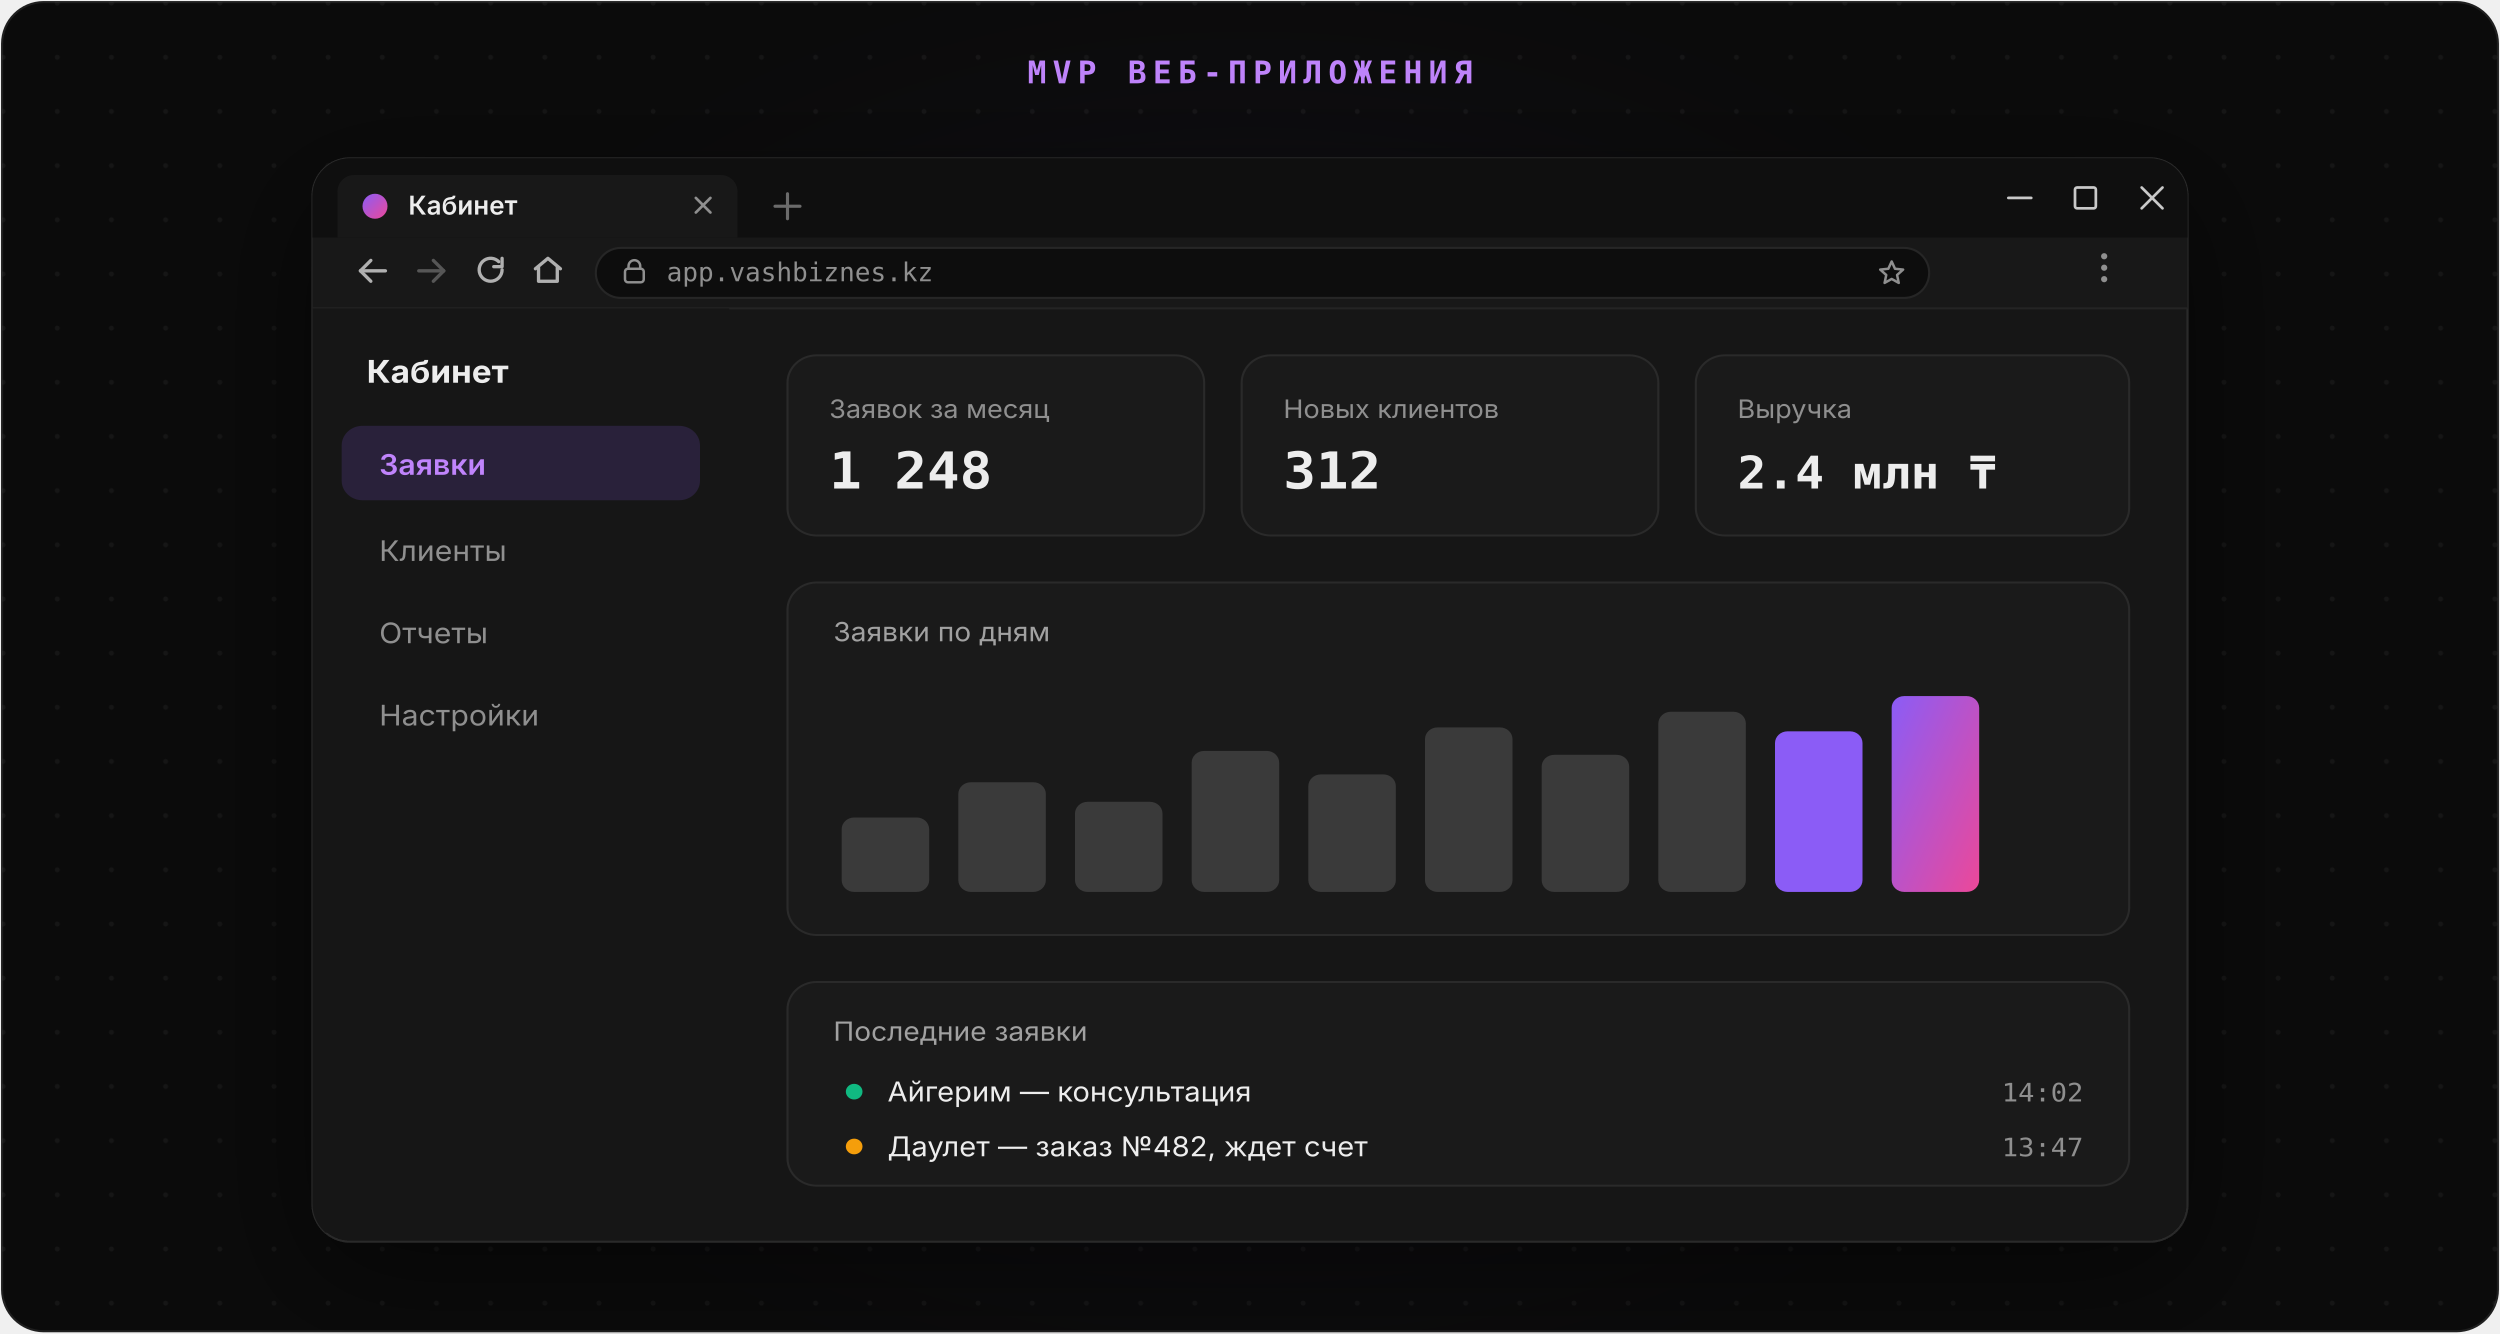
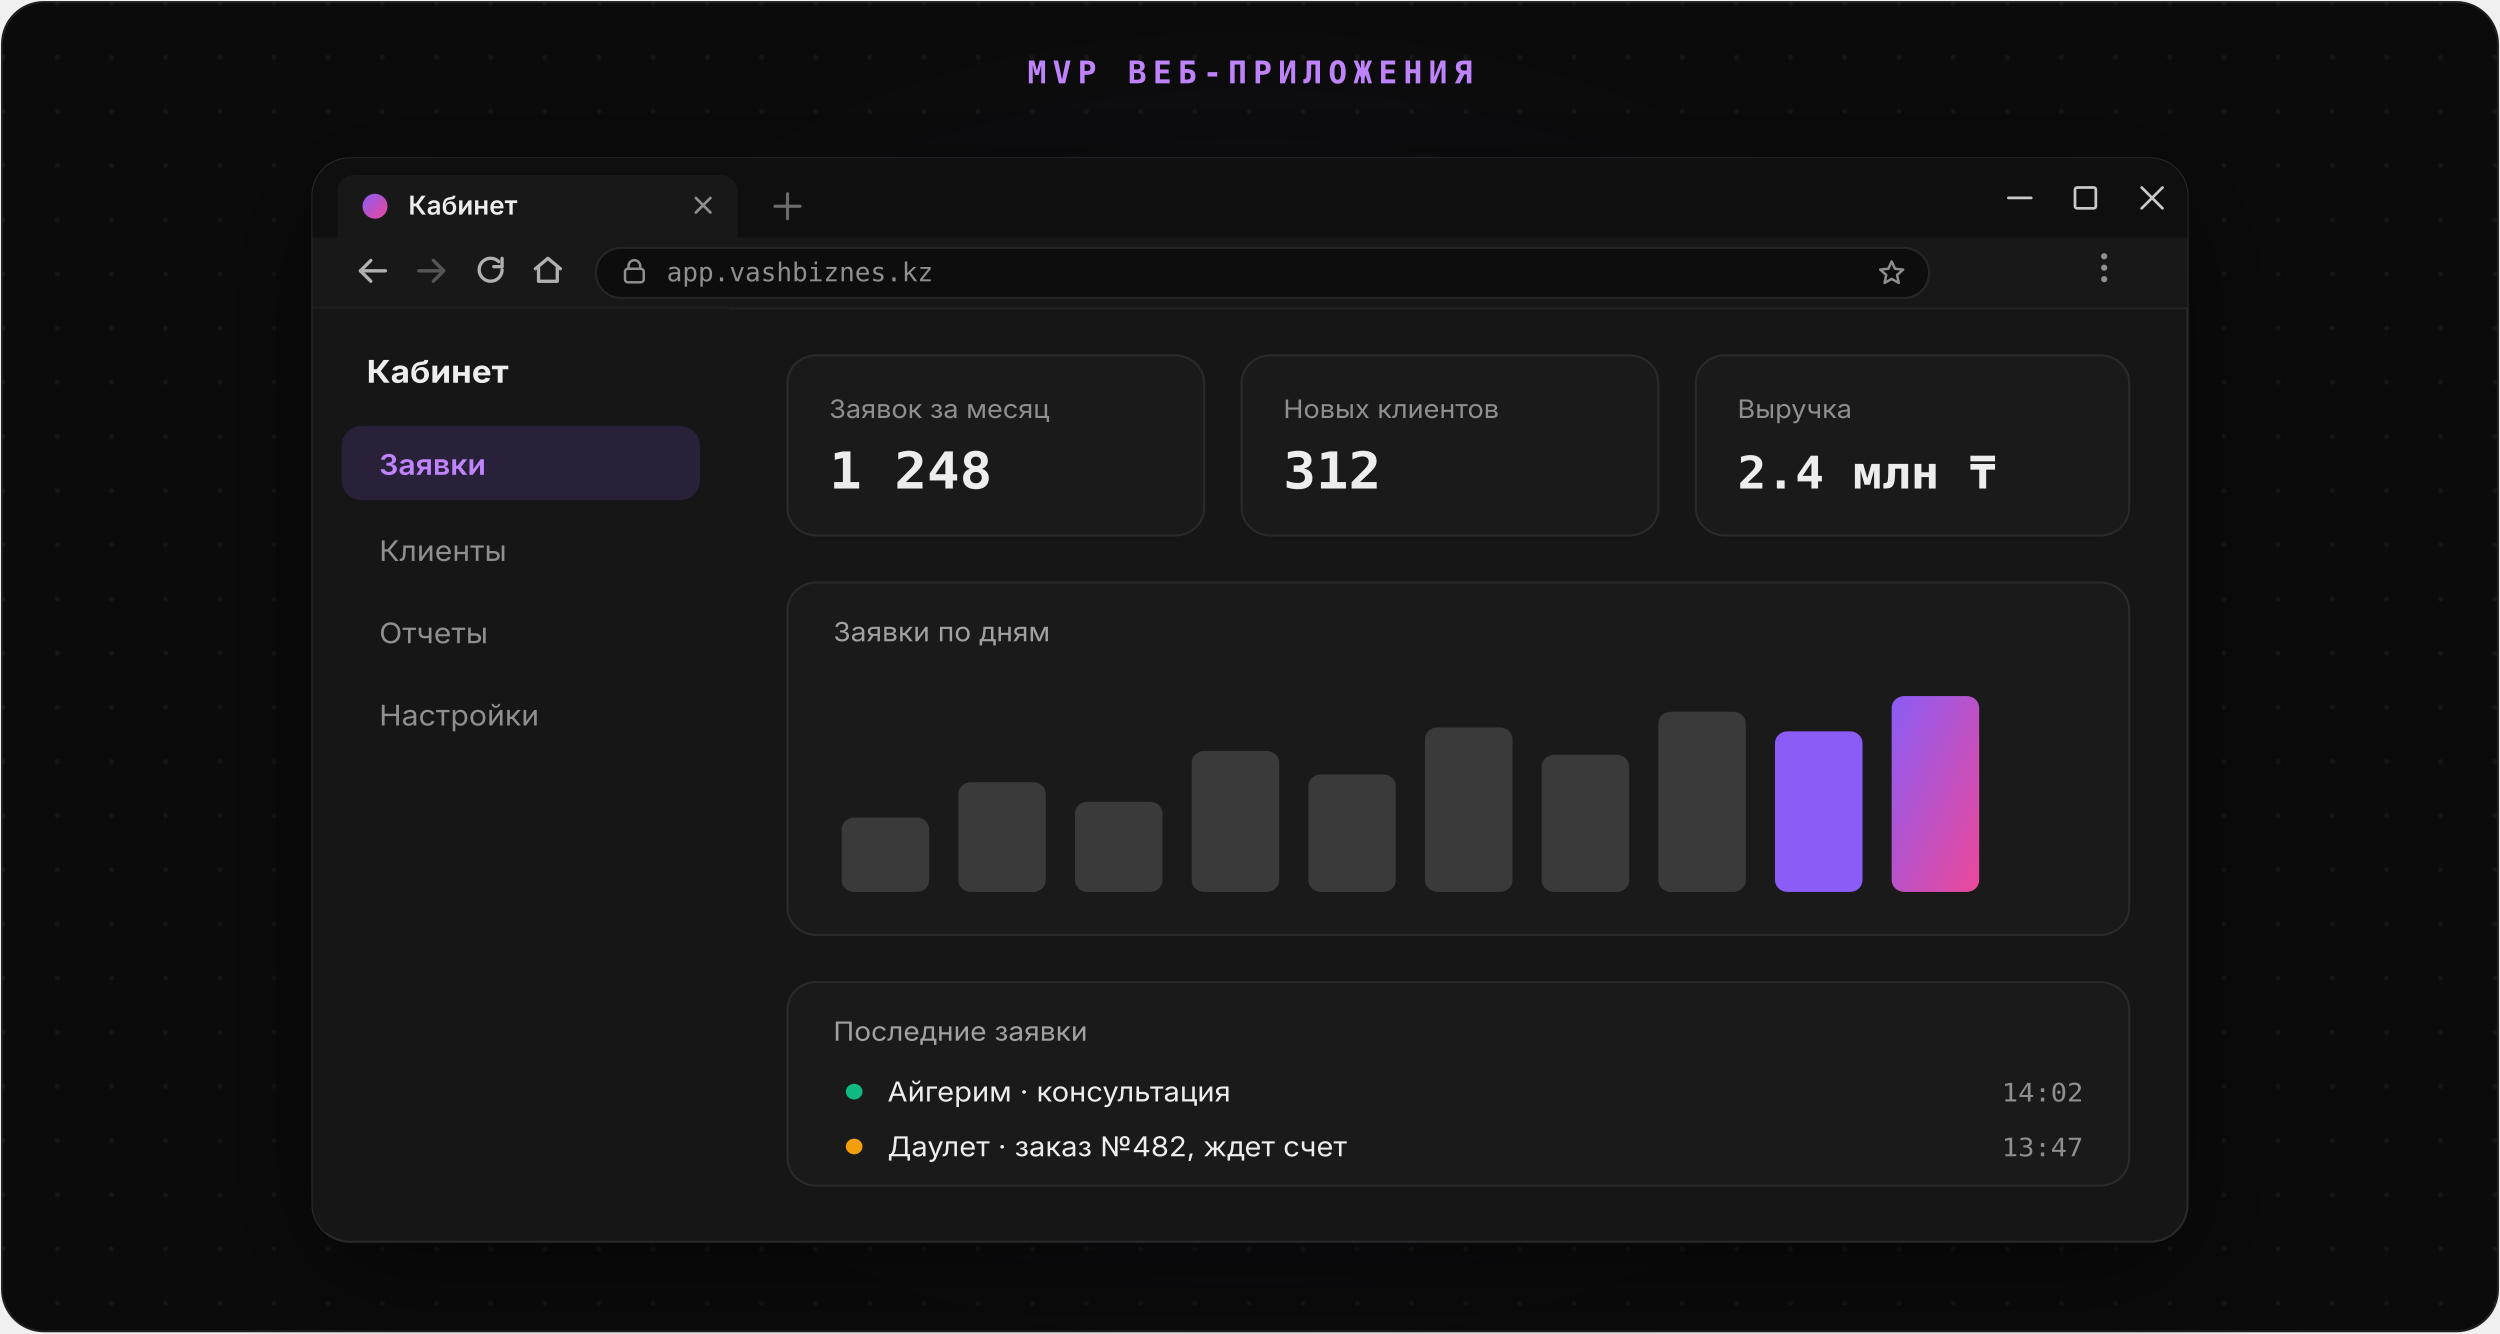
<svg xmlns="http://www.w3.org/2000/svg" viewBox="0 0 1200 640" width="1200" height="640" font-family="Inter, ui-sans-serif, system-ui, -apple-system, Segoe UI, sans-serif">
  <defs>
    <linearGradient id="grad" x1="0" y1="0" x2="1" y2="1">
      <stop offset="0" stop-color="#8b5cf6" />
      <stop offset="1" stop-color="#ec4899" />
    </linearGradient>
    <pattern id="dots" width="26" height="26" patternUnits="userSpaceOnUse">
      <circle cx="1.5" cy="1.5" r="1.2" fill="#ffffff" fill-opacity="0.045" />
    </pattern>
    <filter id="drop" x="-30%" y="-30%" width="160%" height="160%">
      <feDropShadow dx="0" dy="16" stdDeviation="28" flood-color="#000000" flood-opacity="0.5" />
    </filter>
    <filter id="glow" x="-60%" y="-60%" width="220%" height="220%">
      <feGaussianBlur stdDeviation="80" />
    </filter>
    <clipPath id="win">
      <rect x="150" y="76" width="900" height="520" rx="18" />
    </clipPath>
  </defs>
  <rect x="1" y="1" width="1198" height="638" rx="20" fill="#0b0b0b" stroke="#1f1f1f" />
  <rect x="1" y="1" width="1198" height="638" rx="20" fill="url(#dots)" />
  <ellipse cx="600" cy="330" rx="300" ry="200" fill="#8b5cf6" opacity="0.10" filter="url(#glow)" />
  <text x="600" y="40" text-anchor="middle" font-family="ui-monospace, SFMono-Regular, Menlo, monospace" font-size="15" letter-spacing="3" fill="#c084fc" font-weight="600">MVP ВЕБ-ПРИЛОЖЕНИЯ</text>
  <g filter="url(#drop)">
    <rect x="150" y="76" width="900" height="520" rx="18" fill="#131313" stroke="#2a2a2a" />
  </g>
  <g clip-path="url(#win)">
    <rect x="150" y="76" width="900" height="72" fill="#181818" />
    <rect x="150" y="76" width="900" height="38" fill="#0f0f0f" />
    <path d="M162 114 v-22 a8 8 0 0 1 8-8 h176 a8 8 0 0 1 8 8 v22 z" fill="#181818" />
    <circle cx="180" cy="99" r="6" fill="url(#grad)" />
    <text x="196" y="103" fill="#ededed" font-size="12.5" font-weight="600">Кабинет</text>
    <g transform="translate(334,95)" stroke="#8f8f8f" stroke-width="1.3" stroke-linecap="round">
      <path d="M0 0l7 7M7 0l-7 7" />
    </g>
    <g transform="translate(372,93)" stroke="#6b6b6b" stroke-width="1.5" stroke-linecap="round">
      <path d="M6 0v12M0 6h12" />
    </g>
    <g stroke="#c9c9c9" stroke-width="1.3" fill="none" stroke-linecap="round" stroke-linejoin="round">
      <path d="M964 95h11" />
      <rect x="996" y="90" width="10" height="10" rx="1" />
      <path d="M1028 90l10 10M1038 90l-10 10" />
    </g>
    <g fill="none" stroke-width="1.6" stroke-linecap="round" stroke-linejoin="round">
      <g transform="translate(172,124)" stroke="#b0b0b0">
        <path d="M13 6H1" />
        <path d="M6 1 1 6l5 5" />
      </g>
      <g transform="translate(200,124)" stroke="#565656">
        <path d="M1 6h12" />
        <path d="M8 1l5 5-5 5" />
      </g>
      <g transform="translate(228,123)" stroke="#b0b0b0">
        <path d="M13 6.5a5.5 5.5 0 1 1-1.6-3.9" />
        <path d="M13 1v4h-4" />
      </g>
      <g transform="translate(256,123)" stroke="#b0b0b0">
        <path d="M1 6l6-5 6 5" />
        <path d="M2.5 5.5v6.5h9V5.5" />
      </g>
    </g>
    <rect x="286" y="119" width="640" height="24" rx="12" fill="#0d0d0d" stroke="#262626" />
    <g transform="translate(300,124)" stroke="#8f8f8f" stroke-width="1.2" fill="none" stroke-linecap="round" stroke-linejoin="round">
      <rect x="0" y="5" width="9" height="6.5" rx="1.4" />
      <path d="M1.7 5V3.7a2.8 2.8 0 0 1 5.6 0V5" />
    </g>
    <text x="320" y="135" fill="#8f8f8f" font-size="12.5" font-family="ui-monospace, monospace">app.vashbiznes.kz</text>
    <g transform="translate(902,125)" fill="none" stroke="#8f8f8f" stroke-width="1.2" stroke-linecap="round" stroke-linejoin="round">
      <path d="M6 0.5l1.6 3.5 3.9.4-2.9 2.6.8 3.8L6 8.9 2.6 10.8l.8-3.8L.5 4.4l3.9-.4z" />
    </g>
    <g transform="translate(1010,123)" fill="#8f8f8f">
      <circle cx="0" cy="0" r="1.5" />
      <circle cx="0" cy="5.5" r="1.5" />
      <circle cx="0" cy="11" r="1.5" />
    </g>
    <line x1="150" y1="148" x2="1050" y2="148" stroke="#242424" />
    <g transform="translate(0,148) scale(1,0.94) translate(0,-124)">
      <rect x="150" y="124" width="200" height="472" fill="#161616" />
      <text x="176" y="162" fill="#ededed" font-size="16" font-weight="700">Кабинет</text>
      <rect x="164" y="184" width="172" height="38" rx="10" fill="#8b5cf6" fill-opacity="0.16" />
      <text x="182" y="209" fill="#c084fc" font-size="14.5" font-weight="600">Заявки</text>
      <text x="182" y="253" fill="#8f8f8f" font-size="14.5">Клиенты</text>
      <text x="182" y="295" fill="#8f8f8f" font-size="14.5">Отчеты</text>
      <text x="182" y="337" fill="#8f8f8f" font-size="14.5">Настройки</text>
      <rect x="378" y="148" width="200" height="92" rx="14" fill="#1a1a1a" stroke="#2a2a2a" />
      <text x="398" y="180" fill="#8f8f8f" font-size="13">Заявок за месяц</text>
      <text x="398" y="216" fill="#ededed" font-size="26" font-weight="700" font-family="ui-monospace, monospace">1 248</text>
      <rect x="596" y="148" width="200" height="92" rx="14" fill="#1a1a1a" stroke="#2a2a2a" />
      <text x="616" y="180" fill="#8f8f8f" font-size="13">Новых клиентов</text>
      <text x="616" y="216" fill="#ededed" font-size="26" font-weight="700" font-family="ui-monospace, monospace">312</text>
      <rect x="814" y="148" width="208" height="92" rx="14" fill="#1a1a1a" stroke="#2a2a2a" />
      <text x="834" y="180" fill="#8f8f8f" font-size="13">Выручка</text>
      <text x="834" y="216" fill="#ededed" font-size="23" font-weight="700" font-family="ui-monospace, monospace">2.4 млн ₸</text>
      <rect x="378" y="264" width="644" height="180" rx="14" fill="#1a1a1a" stroke="#2a2a2a" />
      <text x="400" y="294" fill="#a1a1a1" font-size="13.5">Заявки по дням</text>
      <g>
        <rect x="404" y="384" width="42" height="38" rx="6" fill="#3a3a3a" />
        <rect x="460" y="366" width="42" height="56" rx="6" fill="#3a3a3a" />
        <rect x="516" y="376" width="42" height="46" rx="6" fill="#3a3a3a" />
        <rect x="572" y="350" width="42" height="72" rx="6" fill="#3a3a3a" />
        <rect x="628" y="362" width="42" height="60" rx="6" fill="#3a3a3a" />
        <rect x="684" y="338" width="42" height="84" rx="6" fill="#3a3a3a" />
        <rect x="740" y="352" width="42" height="70" rx="6" fill="#3a3a3a" />
        <rect x="796" y="330" width="42" height="92" rx="6" fill="#3a3a3a" />
        <rect x="852" y="340" width="42" height="82" rx="6" fill="#8b5cf6" />
        <rect x="908" y="322" width="42" height="100" rx="6" fill="url(#grad)" />
      </g>
      <rect x="378" y="468" width="644" height="104" rx="14" fill="#1a1a1a" stroke="#2a2a2a" />
      <text x="400" y="498" fill="#a1a1a1" font-size="13.5">Последние заявки</text>
      <circle cx="410" cy="524" r="4" fill="#10b981" />
-       <text x="426" y="529" fill="#ededed" font-size="14">Айгерим — консультация</text>
+       <text x="426" y="529" fill="#ededed" font-size="14">Айгерим · консультация</text>
      <text x="1000" y="529" text-anchor="end" fill="#8f8f8f" font-size="13" font-family="ui-monospace, monospace">14:02</text>
      <circle cx="410" cy="552" r="4" fill="#f59e0b" />
-       <text x="426" y="557" fill="#ededed" font-size="14">Даулет — заказ №482, ждет счет</text>
+       <text x="426" y="557" fill="#ededed" font-size="14">Даулет · заказ №482, ждет счет</text>
      <text x="1000" y="557" text-anchor="end" fill="#8f8f8f" font-size="13" font-family="ui-monospace, monospace">13:47</text>
    </g>
  </g>
</svg>
